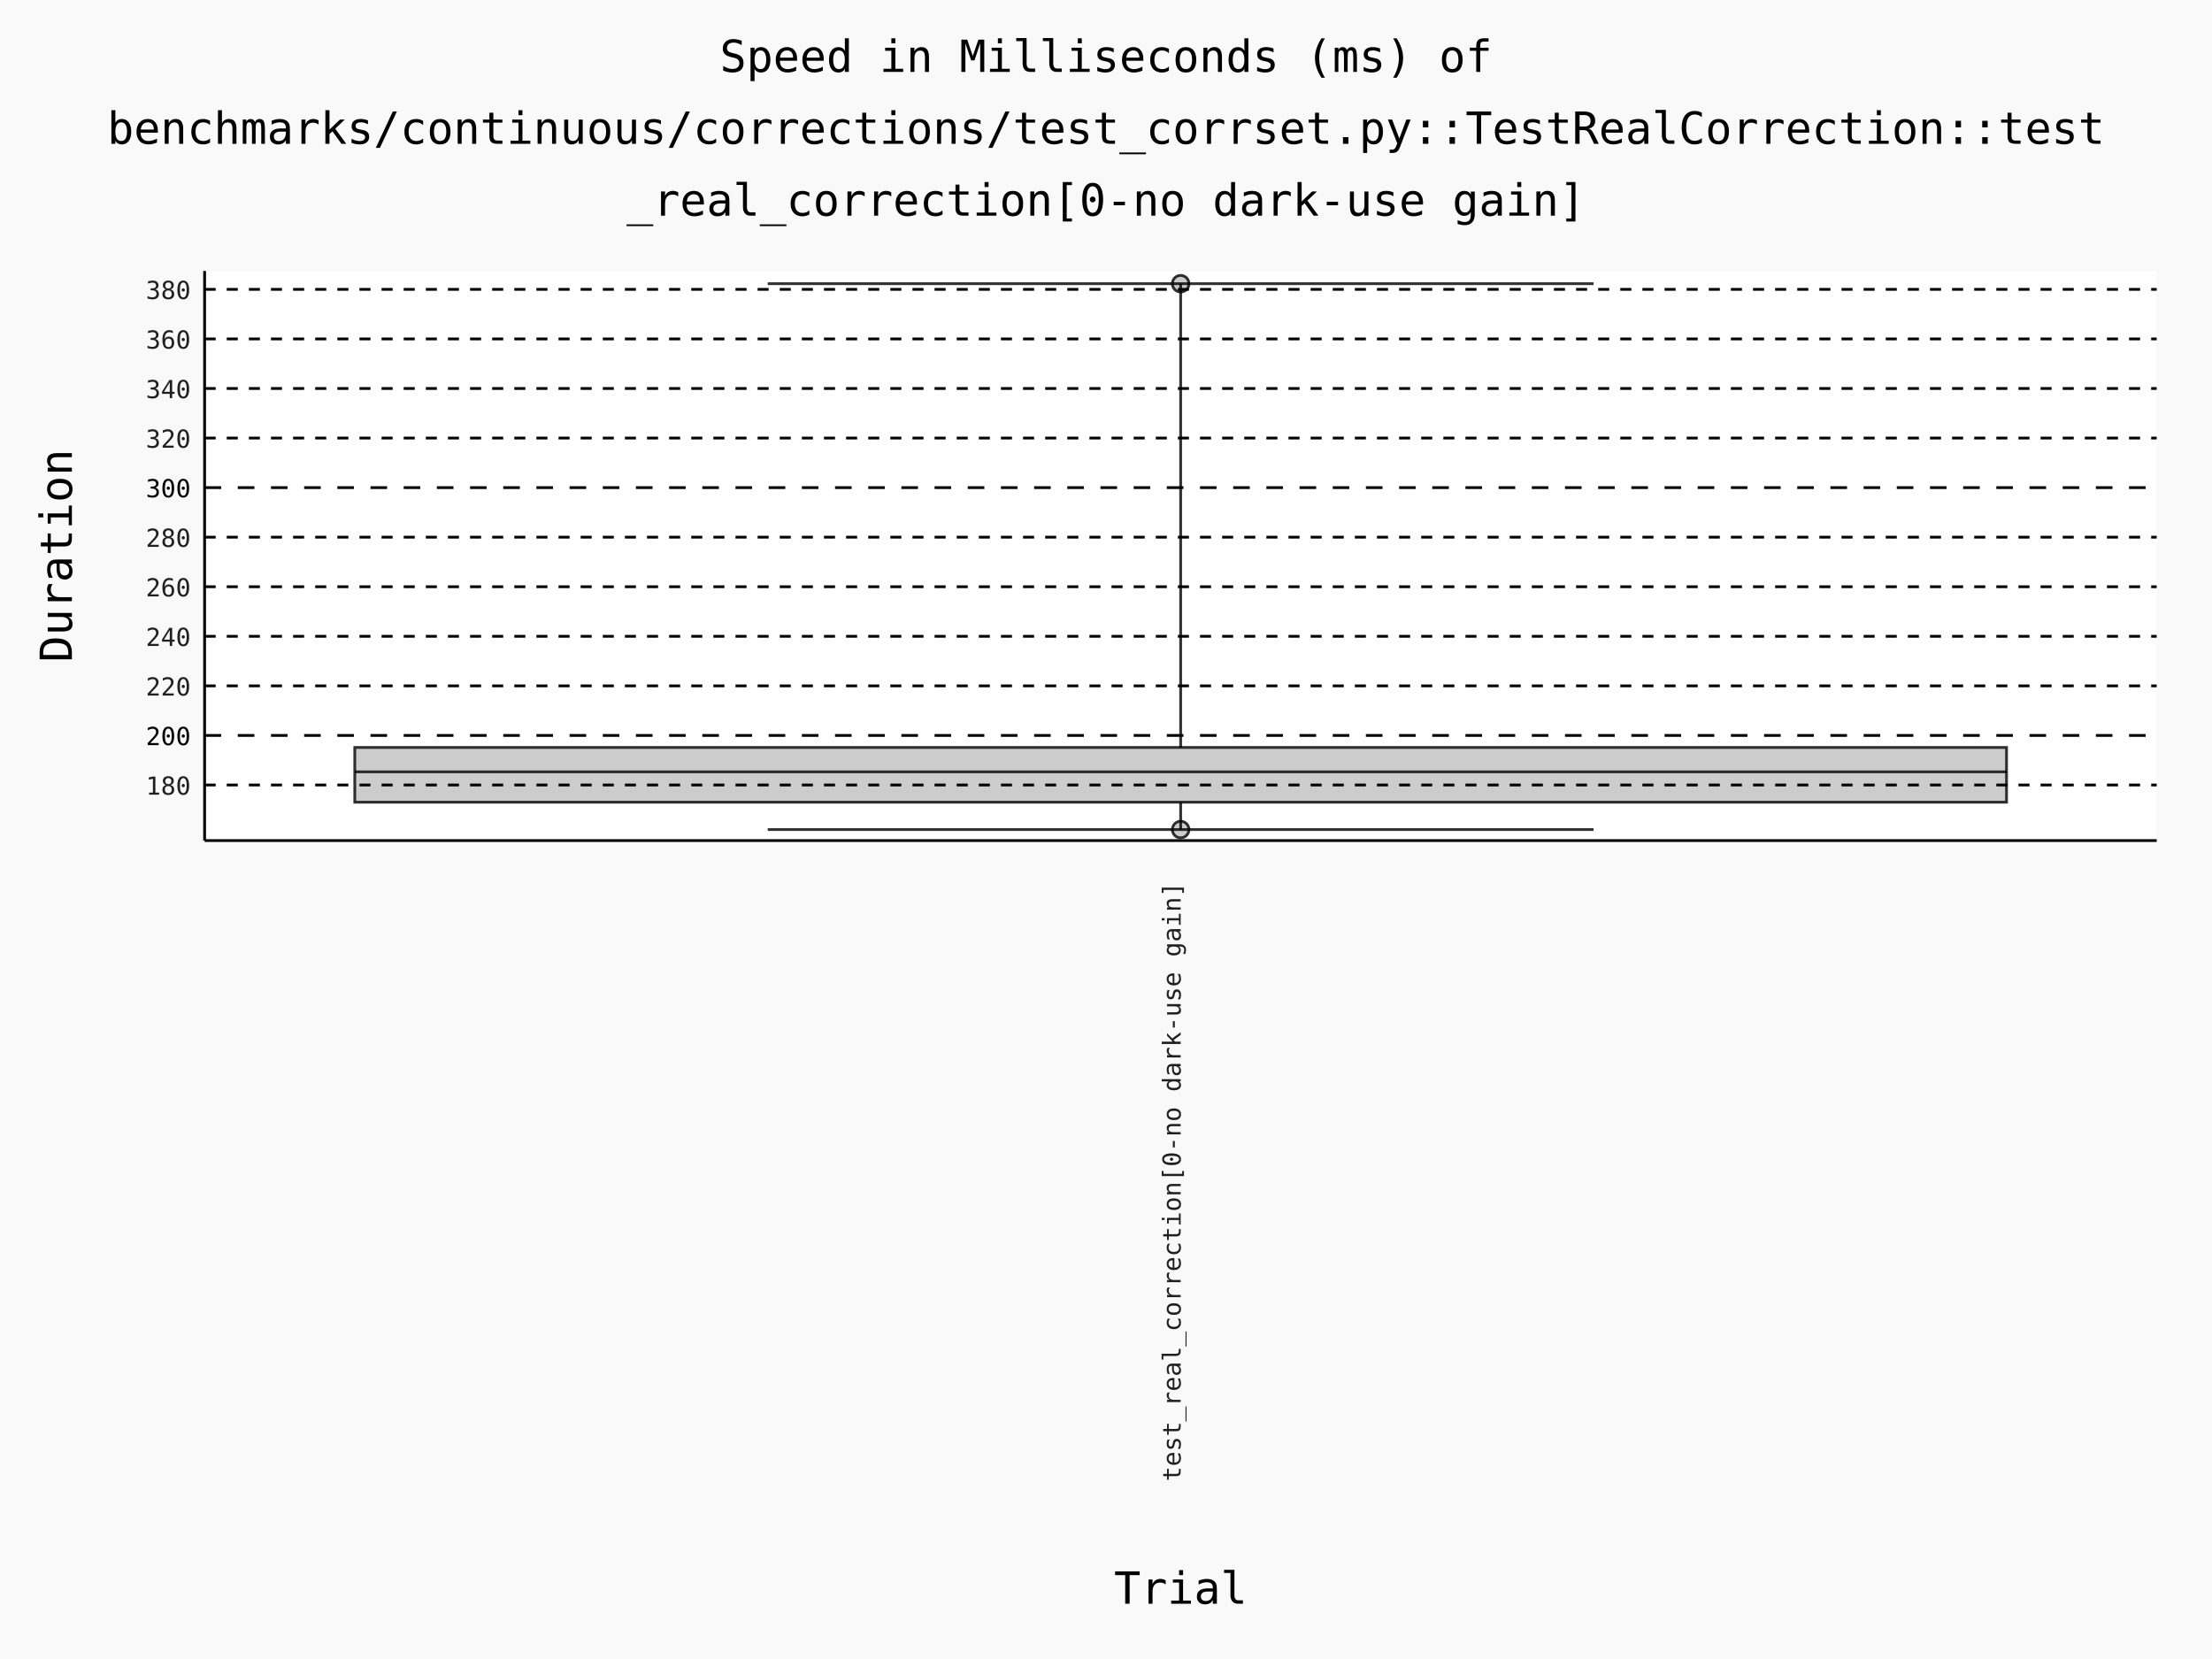
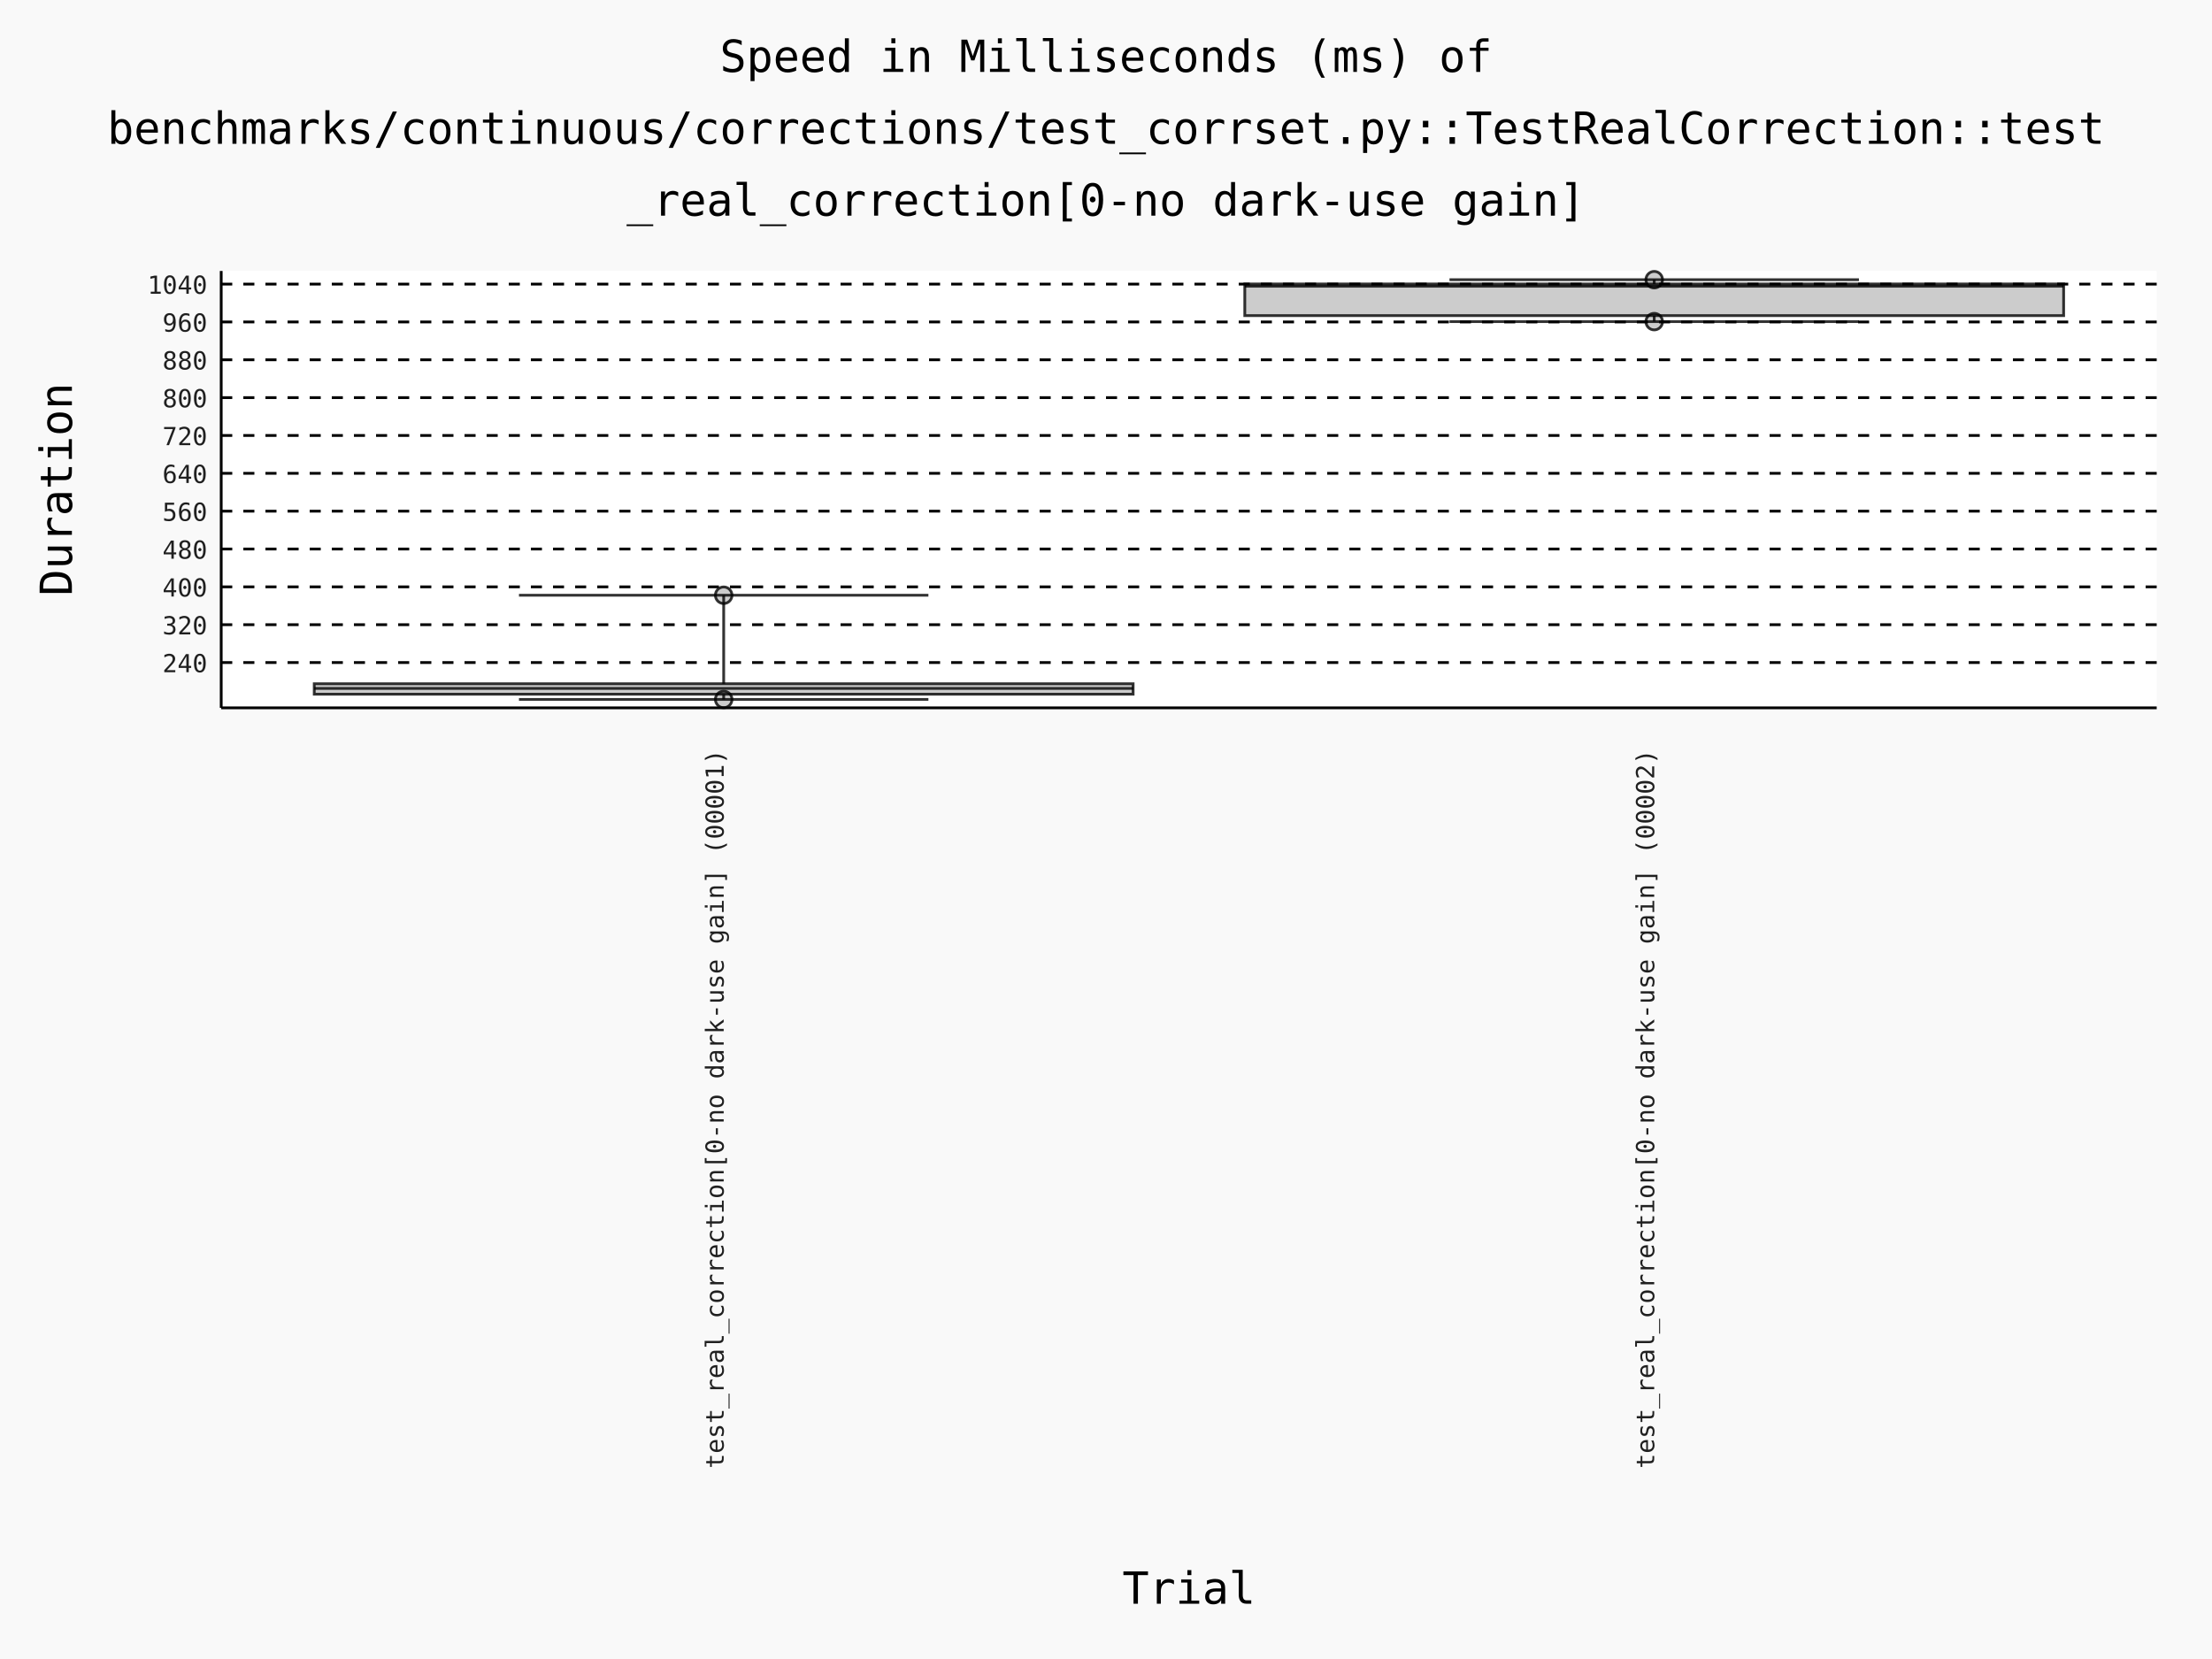
- <svg xmlns="http://www.w3.org/2000/svg" id="chart-9d2634e6-b184-48f4-93e6-45413a296392" class="pygal-chart" viewBox="0 0 800 600">
+ <svg xmlns="http://www.w3.org/2000/svg" id="chart-3e0a3f81-b2c6-4d12-8aee-872a77598f84" class="pygal-chart" viewBox="0 0 800 600">
  <defs>
-     <style type="text/css">#chart-9d2634e6-b184-48f4-93e6-45413a296392{-webkit-user-select:none;-webkit-font-smoothing:antialiased;font-family:Consolas,"Deja Vu Sans Mono","Bitstream Vera Sans Mono","Courier New",monospace}#chart-9d2634e6-b184-48f4-93e6-45413a296392 .title{font-family:Consolas,"Deja Vu Sans Mono","Bitstream Vera Sans Mono","Courier New",monospace;font-size:16px}#chart-9d2634e6-b184-48f4-93e6-45413a296392 .legends .legend text{font-family:Consolas,"Deja Vu Sans Mono","Bitstream Vera Sans Mono","Courier New",monospace;font-size:14px}#chart-9d2634e6-b184-48f4-93e6-45413a296392 .axis text{font-family:Consolas,"Deja Vu Sans Mono","Bitstream Vera Sans Mono","Courier New",monospace;font-size:10px}#chart-9d2634e6-b184-48f4-93e6-45413a296392 .axis text.major{font-family:Consolas,"Deja Vu Sans Mono","Bitstream Vera Sans Mono","Courier New",monospace;font-size:10px}#chart-9d2634e6-b184-48f4-93e6-45413a296392 .text-overlay text.value{font-family:Consolas,"Deja Vu Sans Mono","Bitstream Vera Sans Mono","Courier New",monospace;font-size:16px}#chart-9d2634e6-b184-48f4-93e6-45413a296392 .text-overlay text.label{font-family:Consolas,"Deja Vu Sans Mono","Bitstream Vera Sans Mono","Courier New",monospace;font-size:10px}#chart-9d2634e6-b184-48f4-93e6-45413a296392 .tooltip{font-family:Consolas,"Deja Vu Sans Mono","Bitstream Vera Sans Mono","Courier New",monospace;font-size:14px}#chart-9d2634e6-b184-48f4-93e6-45413a296392 text.no_data{font-family:Consolas,"Deja Vu Sans Mono","Bitstream Vera Sans Mono","Courier New",monospace;font-size:64px}
- #chart-9d2634e6-b184-48f4-93e6-45413a296392{background-color:rgba(249,249,249,1)}#chart-9d2634e6-b184-48f4-93e6-45413a296392 path,#chart-9d2634e6-b184-48f4-93e6-45413a296392 line,#chart-9d2634e6-b184-48f4-93e6-45413a296392 rect,#chart-9d2634e6-b184-48f4-93e6-45413a296392 circle{-webkit-transition:150ms;-moz-transition:150ms;transition:150ms}#chart-9d2634e6-b184-48f4-93e6-45413a296392 .graph &gt; .background{fill:rgba(249,249,249,1)}#chart-9d2634e6-b184-48f4-93e6-45413a296392 .plot &gt; .background{fill:rgba(255,255,255,1)}#chart-9d2634e6-b184-48f4-93e6-45413a296392 .graph{fill:rgba(0,0,0,.87)}#chart-9d2634e6-b184-48f4-93e6-45413a296392 text.no_data{fill:rgba(0,0,0,1)}#chart-9d2634e6-b184-48f4-93e6-45413a296392 .title{fill:rgba(0,0,0,1)}#chart-9d2634e6-b184-48f4-93e6-45413a296392 .legends .legend text{fill:rgba(0,0,0,.87)}#chart-9d2634e6-b184-48f4-93e6-45413a296392 .legends .legend:hover text{fill:rgba(0,0,0,1)}#chart-9d2634e6-b184-48f4-93e6-45413a296392 .axis .line{stroke:rgba(0,0,0,1)}#chart-9d2634e6-b184-48f4-93e6-45413a296392 .axis .guide.line{stroke:rgba(0,0,0,.54)}#chart-9d2634e6-b184-48f4-93e6-45413a296392 .axis .major.line{stroke:rgba(0,0,0,.87)}#chart-9d2634e6-b184-48f4-93e6-45413a296392 .axis text.major{fill:rgba(0,0,0,1)}#chart-9d2634e6-b184-48f4-93e6-45413a296392 .axis.y .guides:hover .guide.line,#chart-9d2634e6-b184-48f4-93e6-45413a296392 .line-graph .axis.x .guides:hover .guide.line,#chart-9d2634e6-b184-48f4-93e6-45413a296392 .stackedline-graph .axis.x .guides:hover .guide.line,#chart-9d2634e6-b184-48f4-93e6-45413a296392 .xy-graph .axis.x .guides:hover .guide.line{stroke:rgba(0,0,0,1)}#chart-9d2634e6-b184-48f4-93e6-45413a296392 .axis .guides:hover text{fill:rgba(0,0,0,1)}#chart-9d2634e6-b184-48f4-93e6-45413a296392 .reactive{fill-opacity:.7;stroke-opacity:.8;stroke-width:1}#chart-9d2634e6-b184-48f4-93e6-45413a296392 .ci{stroke:rgba(0,0,0,.87)}#chart-9d2634e6-b184-48f4-93e6-45413a296392 .reactive.active,#chart-9d2634e6-b184-48f4-93e6-45413a296392 .active .reactive{fill-opacity:.8;stroke-opacity:.9;stroke-width:4}#chart-9d2634e6-b184-48f4-93e6-45413a296392 .ci .reactive.active{stroke-width:1.5}#chart-9d2634e6-b184-48f4-93e6-45413a296392 .series text{fill:rgba(0,0,0,1)}#chart-9d2634e6-b184-48f4-93e6-45413a296392 .tooltip rect{fill:rgba(255,255,255,1);stroke:rgba(0,0,0,1);-webkit-transition:opacity 150ms;-moz-transition:opacity 150ms;transition:opacity 150ms}#chart-9d2634e6-b184-48f4-93e6-45413a296392 .tooltip .label{fill:rgba(0,0,0,.87)}#chart-9d2634e6-b184-48f4-93e6-45413a296392 .tooltip .label{fill:rgba(0,0,0,.87)}#chart-9d2634e6-b184-48f4-93e6-45413a296392 .tooltip .legend{font-size:.8em;fill:rgba(0,0,0,.54)}#chart-9d2634e6-b184-48f4-93e6-45413a296392 .tooltip .x_label{font-size:.6em;fill:rgba(0,0,0,1)}#chart-9d2634e6-b184-48f4-93e6-45413a296392 .tooltip .xlink{font-size:.5em;text-decoration:underline}#chart-9d2634e6-b184-48f4-93e6-45413a296392 .tooltip .value{font-size:1.5em}#chart-9d2634e6-b184-48f4-93e6-45413a296392 .bound{font-size:.5em}#chart-9d2634e6-b184-48f4-93e6-45413a296392 .max-value{font-size:.75em;fill:rgba(0,0,0,.54)}#chart-9d2634e6-b184-48f4-93e6-45413a296392 .map-element{fill:rgba(255,255,255,1);stroke:rgba(0,0,0,.54) !important}#chart-9d2634e6-b184-48f4-93e6-45413a296392 .map-element .reactive{fill-opacity:inherit;stroke-opacity:inherit}#chart-9d2634e6-b184-48f4-93e6-45413a296392 .color-0,#chart-9d2634e6-b184-48f4-93e6-45413a296392 .color-0 a:visited{stroke:#000000;fill:#000000}#chart-9d2634e6-b184-48f4-93e6-45413a296392 .text-overlay .color-0 text{fill:white}
- #chart-9d2634e6-b184-48f4-93e6-45413a296392 text.no_data{text-anchor:middle}#chart-9d2634e6-b184-48f4-93e6-45413a296392 .guide.line{fill:none}#chart-9d2634e6-b184-48f4-93e6-45413a296392 .centered{text-anchor:middle}#chart-9d2634e6-b184-48f4-93e6-45413a296392 .title{text-anchor:middle}#chart-9d2634e6-b184-48f4-93e6-45413a296392 .legends .legend text{fill-opacity:1}#chart-9d2634e6-b184-48f4-93e6-45413a296392 .axis.x text{text-anchor:middle}#chart-9d2634e6-b184-48f4-93e6-45413a296392 .axis.x:not(.web) text[transform]{text-anchor:start}#chart-9d2634e6-b184-48f4-93e6-45413a296392 .axis.x:not(.web) text[transform].backwards{text-anchor:end}#chart-9d2634e6-b184-48f4-93e6-45413a296392 .axis.y text{text-anchor:end}#chart-9d2634e6-b184-48f4-93e6-45413a296392 .axis.y text[transform].backwards{text-anchor:start}#chart-9d2634e6-b184-48f4-93e6-45413a296392 .axis.y2 text{text-anchor:start}#chart-9d2634e6-b184-48f4-93e6-45413a296392 .axis.y2 text[transform].backwards{text-anchor:end}#chart-9d2634e6-b184-48f4-93e6-45413a296392 .axis .guide.line{stroke-dasharray:4,4;stroke:black}#chart-9d2634e6-b184-48f4-93e6-45413a296392 .axis .major.guide.line{stroke-dasharray:6,6;stroke:black}#chart-9d2634e6-b184-48f4-93e6-45413a296392 .horizontal .axis.y .guide.line,#chart-9d2634e6-b184-48f4-93e6-45413a296392 .horizontal .axis.y2 .guide.line,#chart-9d2634e6-b184-48f4-93e6-45413a296392 .vertical .axis.x .guide.line{opacity:0}#chart-9d2634e6-b184-48f4-93e6-45413a296392 .horizontal .axis.always_show .guide.line,#chart-9d2634e6-b184-48f4-93e6-45413a296392 .vertical .axis.always_show .guide.line{opacity:1 !important}#chart-9d2634e6-b184-48f4-93e6-45413a296392 .axis.y .guides:hover .guide.line,#chart-9d2634e6-b184-48f4-93e6-45413a296392 .axis.y2 .guides:hover .guide.line,#chart-9d2634e6-b184-48f4-93e6-45413a296392 .axis.x .guides:hover .guide.line{opacity:1}#chart-9d2634e6-b184-48f4-93e6-45413a296392 .axis .guides:hover text{opacity:1}#chart-9d2634e6-b184-48f4-93e6-45413a296392 .nofill{fill:none}#chart-9d2634e6-b184-48f4-93e6-45413a296392 .subtle-fill{fill-opacity:.2}#chart-9d2634e6-b184-48f4-93e6-45413a296392 .dot{stroke-width:1px;fill-opacity:1;stroke-opacity:1}#chart-9d2634e6-b184-48f4-93e6-45413a296392 .dot.active{stroke-width:5px}#chart-9d2634e6-b184-48f4-93e6-45413a296392 .dot.negative{fill:transparent}#chart-9d2634e6-b184-48f4-93e6-45413a296392 text,#chart-9d2634e6-b184-48f4-93e6-45413a296392 tspan{stroke:none !important}#chart-9d2634e6-b184-48f4-93e6-45413a296392 .series text.active{opacity:1}#chart-9d2634e6-b184-48f4-93e6-45413a296392 .tooltip rect{fill-opacity:.95;stroke-width:.5}#chart-9d2634e6-b184-48f4-93e6-45413a296392 .tooltip text{fill-opacity:1}#chart-9d2634e6-b184-48f4-93e6-45413a296392 .showable{visibility:hidden}#chart-9d2634e6-b184-48f4-93e6-45413a296392 .showable.shown{visibility:visible}#chart-9d2634e6-b184-48f4-93e6-45413a296392 .gauge-background{fill:rgba(229,229,229,1);stroke:none}#chart-9d2634e6-b184-48f4-93e6-45413a296392 .bg-lines{stroke:rgba(249,249,249,1);stroke-width:2px}
+     <style type="text/css">#chart-3e0a3f81-b2c6-4d12-8aee-872a77598f84{-webkit-user-select:none;-webkit-font-smoothing:antialiased;font-family:Consolas,"Deja Vu Sans Mono","Bitstream Vera Sans Mono","Courier New",monospace}#chart-3e0a3f81-b2c6-4d12-8aee-872a77598f84 .title{font-family:Consolas,"Deja Vu Sans Mono","Bitstream Vera Sans Mono","Courier New",monospace;font-size:16px}#chart-3e0a3f81-b2c6-4d12-8aee-872a77598f84 .legends .legend text{font-family:Consolas,"Deja Vu Sans Mono","Bitstream Vera Sans Mono","Courier New",monospace;font-size:14px}#chart-3e0a3f81-b2c6-4d12-8aee-872a77598f84 .axis text{font-family:Consolas,"Deja Vu Sans Mono","Bitstream Vera Sans Mono","Courier New",monospace;font-size:10px}#chart-3e0a3f81-b2c6-4d12-8aee-872a77598f84 .axis text.major{font-family:Consolas,"Deja Vu Sans Mono","Bitstream Vera Sans Mono","Courier New",monospace;font-size:10px}#chart-3e0a3f81-b2c6-4d12-8aee-872a77598f84 .text-overlay text.value{font-family:Consolas,"Deja Vu Sans Mono","Bitstream Vera Sans Mono","Courier New",monospace;font-size:16px}#chart-3e0a3f81-b2c6-4d12-8aee-872a77598f84 .text-overlay text.label{font-family:Consolas,"Deja Vu Sans Mono","Bitstream Vera Sans Mono","Courier New",monospace;font-size:10px}#chart-3e0a3f81-b2c6-4d12-8aee-872a77598f84 .tooltip{font-family:Consolas,"Deja Vu Sans Mono","Bitstream Vera Sans Mono","Courier New",monospace;font-size:14px}#chart-3e0a3f81-b2c6-4d12-8aee-872a77598f84 text.no_data{font-family:Consolas,"Deja Vu Sans Mono","Bitstream Vera Sans Mono","Courier New",monospace;font-size:64px}
+ #chart-3e0a3f81-b2c6-4d12-8aee-872a77598f84{background-color:rgba(249,249,249,1)}#chart-3e0a3f81-b2c6-4d12-8aee-872a77598f84 path,#chart-3e0a3f81-b2c6-4d12-8aee-872a77598f84 line,#chart-3e0a3f81-b2c6-4d12-8aee-872a77598f84 rect,#chart-3e0a3f81-b2c6-4d12-8aee-872a77598f84 circle{-webkit-transition:150ms;-moz-transition:150ms;transition:150ms}#chart-3e0a3f81-b2c6-4d12-8aee-872a77598f84 .graph &gt; .background{fill:rgba(249,249,249,1)}#chart-3e0a3f81-b2c6-4d12-8aee-872a77598f84 .plot &gt; .background{fill:rgba(255,255,255,1)}#chart-3e0a3f81-b2c6-4d12-8aee-872a77598f84 .graph{fill:rgba(0,0,0,.87)}#chart-3e0a3f81-b2c6-4d12-8aee-872a77598f84 text.no_data{fill:rgba(0,0,0,1)}#chart-3e0a3f81-b2c6-4d12-8aee-872a77598f84 .title{fill:rgba(0,0,0,1)}#chart-3e0a3f81-b2c6-4d12-8aee-872a77598f84 .legends .legend text{fill:rgba(0,0,0,.87)}#chart-3e0a3f81-b2c6-4d12-8aee-872a77598f84 .legends .legend:hover text{fill:rgba(0,0,0,1)}#chart-3e0a3f81-b2c6-4d12-8aee-872a77598f84 .axis .line{stroke:rgba(0,0,0,1)}#chart-3e0a3f81-b2c6-4d12-8aee-872a77598f84 .axis .guide.line{stroke:rgba(0,0,0,.54)}#chart-3e0a3f81-b2c6-4d12-8aee-872a77598f84 .axis .major.line{stroke:rgba(0,0,0,.87)}#chart-3e0a3f81-b2c6-4d12-8aee-872a77598f84 .axis text.major{fill:rgba(0,0,0,1)}#chart-3e0a3f81-b2c6-4d12-8aee-872a77598f84 .axis.y .guides:hover .guide.line,#chart-3e0a3f81-b2c6-4d12-8aee-872a77598f84 .line-graph .axis.x .guides:hover .guide.line,#chart-3e0a3f81-b2c6-4d12-8aee-872a77598f84 .stackedline-graph .axis.x .guides:hover .guide.line,#chart-3e0a3f81-b2c6-4d12-8aee-872a77598f84 .xy-graph .axis.x .guides:hover .guide.line{stroke:rgba(0,0,0,1)}#chart-3e0a3f81-b2c6-4d12-8aee-872a77598f84 .axis .guides:hover text{fill:rgba(0,0,0,1)}#chart-3e0a3f81-b2c6-4d12-8aee-872a77598f84 .reactive{fill-opacity:.7;stroke-opacity:.8;stroke-width:1}#chart-3e0a3f81-b2c6-4d12-8aee-872a77598f84 .ci{stroke:rgba(0,0,0,.87)}#chart-3e0a3f81-b2c6-4d12-8aee-872a77598f84 .reactive.active,#chart-3e0a3f81-b2c6-4d12-8aee-872a77598f84 .active .reactive{fill-opacity:.8;stroke-opacity:.9;stroke-width:4}#chart-3e0a3f81-b2c6-4d12-8aee-872a77598f84 .ci .reactive.active{stroke-width:1.5}#chart-3e0a3f81-b2c6-4d12-8aee-872a77598f84 .series text{fill:rgba(0,0,0,1)}#chart-3e0a3f81-b2c6-4d12-8aee-872a77598f84 .tooltip rect{fill:rgba(255,255,255,1);stroke:rgba(0,0,0,1);-webkit-transition:opacity 150ms;-moz-transition:opacity 150ms;transition:opacity 150ms}#chart-3e0a3f81-b2c6-4d12-8aee-872a77598f84 .tooltip .label{fill:rgba(0,0,0,.87)}#chart-3e0a3f81-b2c6-4d12-8aee-872a77598f84 .tooltip .label{fill:rgba(0,0,0,.87)}#chart-3e0a3f81-b2c6-4d12-8aee-872a77598f84 .tooltip .legend{font-size:.8em;fill:rgba(0,0,0,.54)}#chart-3e0a3f81-b2c6-4d12-8aee-872a77598f84 .tooltip .x_label{font-size:.6em;fill:rgba(0,0,0,1)}#chart-3e0a3f81-b2c6-4d12-8aee-872a77598f84 .tooltip .xlink{font-size:.5em;text-decoration:underline}#chart-3e0a3f81-b2c6-4d12-8aee-872a77598f84 .tooltip .value{font-size:1.5em}#chart-3e0a3f81-b2c6-4d12-8aee-872a77598f84 .bound{font-size:.5em}#chart-3e0a3f81-b2c6-4d12-8aee-872a77598f84 .max-value{font-size:.75em;fill:rgba(0,0,0,.54)}#chart-3e0a3f81-b2c6-4d12-8aee-872a77598f84 .map-element{fill:rgba(255,255,255,1);stroke:rgba(0,0,0,.54) !important}#chart-3e0a3f81-b2c6-4d12-8aee-872a77598f84 .map-element .reactive{fill-opacity:inherit;stroke-opacity:inherit}#chart-3e0a3f81-b2c6-4d12-8aee-872a77598f84 .color-0,#chart-3e0a3f81-b2c6-4d12-8aee-872a77598f84 .color-0 a:visited{stroke:#000000;fill:#000000}#chart-3e0a3f81-b2c6-4d12-8aee-872a77598f84 .color-1,#chart-3e0a3f81-b2c6-4d12-8aee-872a77598f84 .color-1 a:visited{stroke:#000000;fill:#000000}#chart-3e0a3f81-b2c6-4d12-8aee-872a77598f84 .text-overlay .color-0 text{fill:white}#chart-3e0a3f81-b2c6-4d12-8aee-872a77598f84 .text-overlay .color-1 text{fill:white}
+ #chart-3e0a3f81-b2c6-4d12-8aee-872a77598f84 text.no_data{text-anchor:middle}#chart-3e0a3f81-b2c6-4d12-8aee-872a77598f84 .guide.line{fill:none}#chart-3e0a3f81-b2c6-4d12-8aee-872a77598f84 .centered{text-anchor:middle}#chart-3e0a3f81-b2c6-4d12-8aee-872a77598f84 .title{text-anchor:middle}#chart-3e0a3f81-b2c6-4d12-8aee-872a77598f84 .legends .legend text{fill-opacity:1}#chart-3e0a3f81-b2c6-4d12-8aee-872a77598f84 .axis.x text{text-anchor:middle}#chart-3e0a3f81-b2c6-4d12-8aee-872a77598f84 .axis.x:not(.web) text[transform]{text-anchor:start}#chart-3e0a3f81-b2c6-4d12-8aee-872a77598f84 .axis.x:not(.web) text[transform].backwards{text-anchor:end}#chart-3e0a3f81-b2c6-4d12-8aee-872a77598f84 .axis.y text{text-anchor:end}#chart-3e0a3f81-b2c6-4d12-8aee-872a77598f84 .axis.y text[transform].backwards{text-anchor:start}#chart-3e0a3f81-b2c6-4d12-8aee-872a77598f84 .axis.y2 text{text-anchor:start}#chart-3e0a3f81-b2c6-4d12-8aee-872a77598f84 .axis.y2 text[transform].backwards{text-anchor:end}#chart-3e0a3f81-b2c6-4d12-8aee-872a77598f84 .axis .guide.line{stroke-dasharray:4,4;stroke:black}#chart-3e0a3f81-b2c6-4d12-8aee-872a77598f84 .axis .major.guide.line{stroke-dasharray:6,6;stroke:black}#chart-3e0a3f81-b2c6-4d12-8aee-872a77598f84 .horizontal .axis.y .guide.line,#chart-3e0a3f81-b2c6-4d12-8aee-872a77598f84 .horizontal .axis.y2 .guide.line,#chart-3e0a3f81-b2c6-4d12-8aee-872a77598f84 .vertical .axis.x .guide.line{opacity:0}#chart-3e0a3f81-b2c6-4d12-8aee-872a77598f84 .horizontal .axis.always_show .guide.line,#chart-3e0a3f81-b2c6-4d12-8aee-872a77598f84 .vertical .axis.always_show .guide.line{opacity:1 !important}#chart-3e0a3f81-b2c6-4d12-8aee-872a77598f84 .axis.y .guides:hover .guide.line,#chart-3e0a3f81-b2c6-4d12-8aee-872a77598f84 .axis.y2 .guides:hover .guide.line,#chart-3e0a3f81-b2c6-4d12-8aee-872a77598f84 .axis.x .guides:hover .guide.line{opacity:1}#chart-3e0a3f81-b2c6-4d12-8aee-872a77598f84 .axis .guides:hover text{opacity:1}#chart-3e0a3f81-b2c6-4d12-8aee-872a77598f84 .nofill{fill:none}#chart-3e0a3f81-b2c6-4d12-8aee-872a77598f84 .subtle-fill{fill-opacity:.2}#chart-3e0a3f81-b2c6-4d12-8aee-872a77598f84 .dot{stroke-width:1px;fill-opacity:1;stroke-opacity:1}#chart-3e0a3f81-b2c6-4d12-8aee-872a77598f84 .dot.active{stroke-width:5px}#chart-3e0a3f81-b2c6-4d12-8aee-872a77598f84 .dot.negative{fill:transparent}#chart-3e0a3f81-b2c6-4d12-8aee-872a77598f84 text,#chart-3e0a3f81-b2c6-4d12-8aee-872a77598f84 tspan{stroke:none !important}#chart-3e0a3f81-b2c6-4d12-8aee-872a77598f84 .series text.active{opacity:1}#chart-3e0a3f81-b2c6-4d12-8aee-872a77598f84 .tooltip rect{fill-opacity:.95;stroke-width:.5}#chart-3e0a3f81-b2c6-4d12-8aee-872a77598f84 .tooltip text{fill-opacity:1}#chart-3e0a3f81-b2c6-4d12-8aee-872a77598f84 .showable{visibility:hidden}#chart-3e0a3f81-b2c6-4d12-8aee-872a77598f84 .showable.shown{visibility:visible}#chart-3e0a3f81-b2c6-4d12-8aee-872a77598f84 .gauge-background{fill:rgba(229,229,229,1);stroke:none}#chart-3e0a3f81-b2c6-4d12-8aee-872a77598f84 .bg-lines{stroke:rgba(249,249,249,1);stroke-width:2px}
.tooltip .value{font-size:1em !important}.axis text{font-size:9px !important}</style>
  </defs>
  <g class="graph custombox-graph vertical">
    <rect x="0" y="0" width="800" height="600" class="background" />
-     <g transform="translate(74, 98)" class="plot">
-       <rect x="0" y="0" width="706.0" height="206.0" class="background" />
+     <g transform="translate(80, 98)" class="plot">
+       <rect x="0" y="0" width="700.0" height="158.0" class="background" />
      <g class="axis y always_show">
-         <path d="M0 206 h706" class="line" />
+         <path d="M0 158 h700" class="line" />
        <g class="guides">
-           <path d="M0 185.905 h706" class="guide line" />
-           <text x="-5" y="189.405" class="">180</text>
+           <path d="M0 141.617 h700" class="guide line" />
+           <text x="-5" y="145.117" class="">240</text>
        </g>
        <g class="guides">
-           <path d="M0 167.98 h706" class="major guide line" />
-           <text x="-5" y="171.48" class="major">200</text>
+           <path d="M0 127.93 h700" class="guide line" />
+           <text x="-5" y="131.43" class="">320</text>
        </g>
        <g class="guides">
-           <path d="M0 150.054 h706" class="guide line" />
-           <text x="-5" y="153.554" class="">220</text>
+           <path d="M0 114.243 h700" class="guide line" />
+           <text x="-5" y="117.743" class="">400</text>
        </g>
        <g class="guides">
-           <path d="M0 132.129 h706" class="guide line" />
-           <text x="-5" y="135.629" class="">240</text>
+           <path d="M0 100.557 h700" class="guide line" />
+           <text x="-5" y="104.057" class="">480</text>
        </g>
        <g class="guides">
-           <path d="M0 114.203 h706" class="guide line" />
-           <text x="-5" y="117.703" class="">260</text>
+           <path d="M0 86.87 h700" class="guide line" />
+           <text x="-5" y="90.37" class="">560</text>
        </g>
        <g class="guides">
-           <path d="M0 96.278 h706" class="guide line" />
-           <text x="-5" y="99.778" class="">280</text>
+           <path d="M0 73.183 h700" class="guide line" />
+           <text x="-5" y="76.683" class="">640</text>
        </g>
        <g class="guides">
-           <path d="M0 78.352 h706" class="major guide line" />
-           <text x="-5" y="81.852" class="major">300</text>
+           <path d="M0 59.496 h700" class="guide line" />
+           <text x="-5" y="62.996" class="">720</text>
        </g>
        <g class="guides">
-           <path d="M0 60.427 h706" class="guide line" />
-           <text x="-5" y="63.927" class="">320</text>
+           <path d="M0 45.81 h700" class="guide line" />
+           <text x="-5" y="49.31" class="">800</text>
        </g>
        <g class="guides">
-           <path d="M0 42.501 h706" class="guide line" />
-           <text x="-5" y="46.001" class="">340</text>
+           <path d="M0 32.123 h700" class="guide line" />
+           <text x="-5" y="35.623" class="">880</text>
        </g>
        <g class="guides">
-           <path d="M0 24.576 h706" class="guide line" />
-           <text x="-5" y="28.076" class="">360</text>
+           <path d="M0 18.436 h700" class="guide line" />
+           <text x="-5" y="21.936" class="">960</text>
        </g>
        <g class="guides">
-           <path d="M0 6.65 h706" class="guide line" />
-           <text x="-5" y="10.15" class="">380</text>
+           <path d="M0 4.749 h700" class="guide line" />
+           <text x="-5" y="8.249" class="">1040</text>
        </g>
      </g>
      <g class="axis x">
-         <path d="M0 0 v206" class="line" />
+         <path d="M0 0 v158" class="line" />
        <g class="guides">
-           <path d="M353 0 v206" class="guide line" />
-           <text x="353.0" y="221.0" class="backwards" transform="rotate(270 353 221)">test_real_correction[0-no dark-use gain]</text>
+           <path d="M181.731 0 v158" class="guide line" />
+           <text x="181.731" y="173.0" class="backwards" transform="rotate(270 181.7308 173)">test_real_correction[0-no dark-use gain] (00001)</text>
+         </g>
+         <g class="guides">
+           <path d="M518.269 0 v158" class="guide line" />
+           <text x="518.269" y="173.0" class="backwards" transform="rotate(270 518.2692 173)">test_real_correction[0-no dark-use gain] (00002)</text>
        </g>
      </g>
      <g class="series serie-0 color-0">
        <g class="boxes">
          <g class="box">
-             <path stroke-width="3" d="M203.654 202.022 L502.346 202.022" class="reactive tooltip-trigger" />
-             <path stroke-width="3" d="M54.308 181.146 L651.692 181.146" class="reactive tooltip-trigger" />
-             <path stroke-width="3" d="M203.654 4.6 L502.346 4.6" class="reactive tooltip-trigger" />
-             <path stroke-width="2" d="M353 202.022 L353 192.127" class="reactive tooltip-trigger" />
-             <path stroke-width="2" d="M353 4.6 L353 172.324" class="reactive tooltip-trigger" />
-             <rect x="54.308" y="172.324" height="19.804" width="597.385" class="subtle-fill reactive tooltip-trigger" />
-             <circle cx="353.0" cy="202.022" r="3" class="subtle-fill reactive tooltip-trigger" />
-             <circle cx="353.0" cy="4.6" r="3" class="subtle-fill reactive tooltip-trigger" />
+             <path stroke-width="3" d="M107.692 154.958 L255.769 154.958" class="reactive tooltip-trigger" />
+             <path stroke-width="3" d="M33.654 150.973 L329.808 150.973" class="reactive tooltip-trigger" />
+             <path stroke-width="3" d="M107.692 117.274 L255.769 117.274" class="reactive tooltip-trigger" />
+             <path stroke-width="2" d="M181.731 154.958 L181.731 153.07" class="reactive tooltip-trigger" />
+             <path stroke-width="2" d="M181.731 117.274 L181.731 149.289" class="reactive tooltip-trigger" />
+             <rect x="33.654" y="149.289" height="3.78" width="296.154" class="subtle-fill reactive tooltip-trigger" />
+             <circle cx="181.731" cy="154.958" r="3" class="subtle-fill reactive tooltip-trigger" />
+             <circle cx="181.731" cy="117.274" r="3" class="subtle-fill reactive tooltip-trigger" />
+           </g>
+         </g>
+       </g>
+       <g class="series serie-1 color-1">
+         <g class="boxes">
+           <g class="box">
+             <path stroke-width="3" d="M444.231 18.316 L592.308 18.316" class="reactive tooltip-trigger" />
+             <path stroke-width="3" d="M370.192 5.51 L666.346 5.51" class="reactive tooltip-trigger" />
+             <path stroke-width="3" d="M444.231 3.155 L592.308 3.155" class="reactive tooltip-trigger" />
+             <path stroke-width="2" d="M518.269 18.316 L518.269 16.149" class="reactive tooltip-trigger" />
+             <path stroke-width="2" d="M518.269 3.155 L518.269 4.701" class="reactive tooltip-trigger" />
+             <rect x="370.192" y="4.701" height="11.447" width="296.154" class="subtle-fill reactive tooltip-trigger" />
+             <circle cx="518.269" cy="18.316" r="3" class="subtle-fill reactive tooltip-trigger" />
+             <circle cx="518.269" cy="3.155" r="3" class="subtle-fill reactive tooltip-trigger" />
          </g>
        </g>
      </g>
    </g>
    <g class="titles">
      <text x="400.0" y="26" class="title plot_title">Speed in Milliseconds (ms) of</text>
      <text x="400.0" y="52" class="title plot_title">benchmarks/continuous/corrections/test_corrset.py::TestRealCorrection::test</text>
      <text x="400.0" y="78" class="title plot_title">_real_correction[0-no dark-use gain]</text>
-       <text x="427.0" y="580.0" class="title">Trial</text>
-       <text x="0" y="227.0" class="title" transform="rotate(-90 0 201)">Duration</text>
+       <text x="430.0" y="580.0" class="title">Trial</text>
+       <text x="0" y="203.0" class="title" transform="rotate(-90 0 177)">Duration</text>
    </g>
-     <g transform="translate(74, 98)" class="plot overlay">
+     <g transform="translate(80, 98)" class="plot overlay">
      <g class="series serie-0 color-0" />
+       <g class="series serie-1 color-1" />
    </g>
-     <g transform="translate(74, 98)" class="plot text-overlay">
+     <g transform="translate(80, 98)" class="plot text-overlay">
      <g class="series serie-0 color-0" />
+       <g class="series serie-1 color-1" />
    </g>
-     <g transform="translate(74, 98)" class="plot tooltip-overlay">
+     <g transform="translate(80, 98)" class="plot tooltip-overlay">
      <g transform="translate(0 0)" style="opacity: 0" class="tooltip">
        <rect rx="0" ry="0" width="0" height="0" class="tooltip-box" />
        <g class="text" />
      </g>
    </g>
  </g>
</svg>
